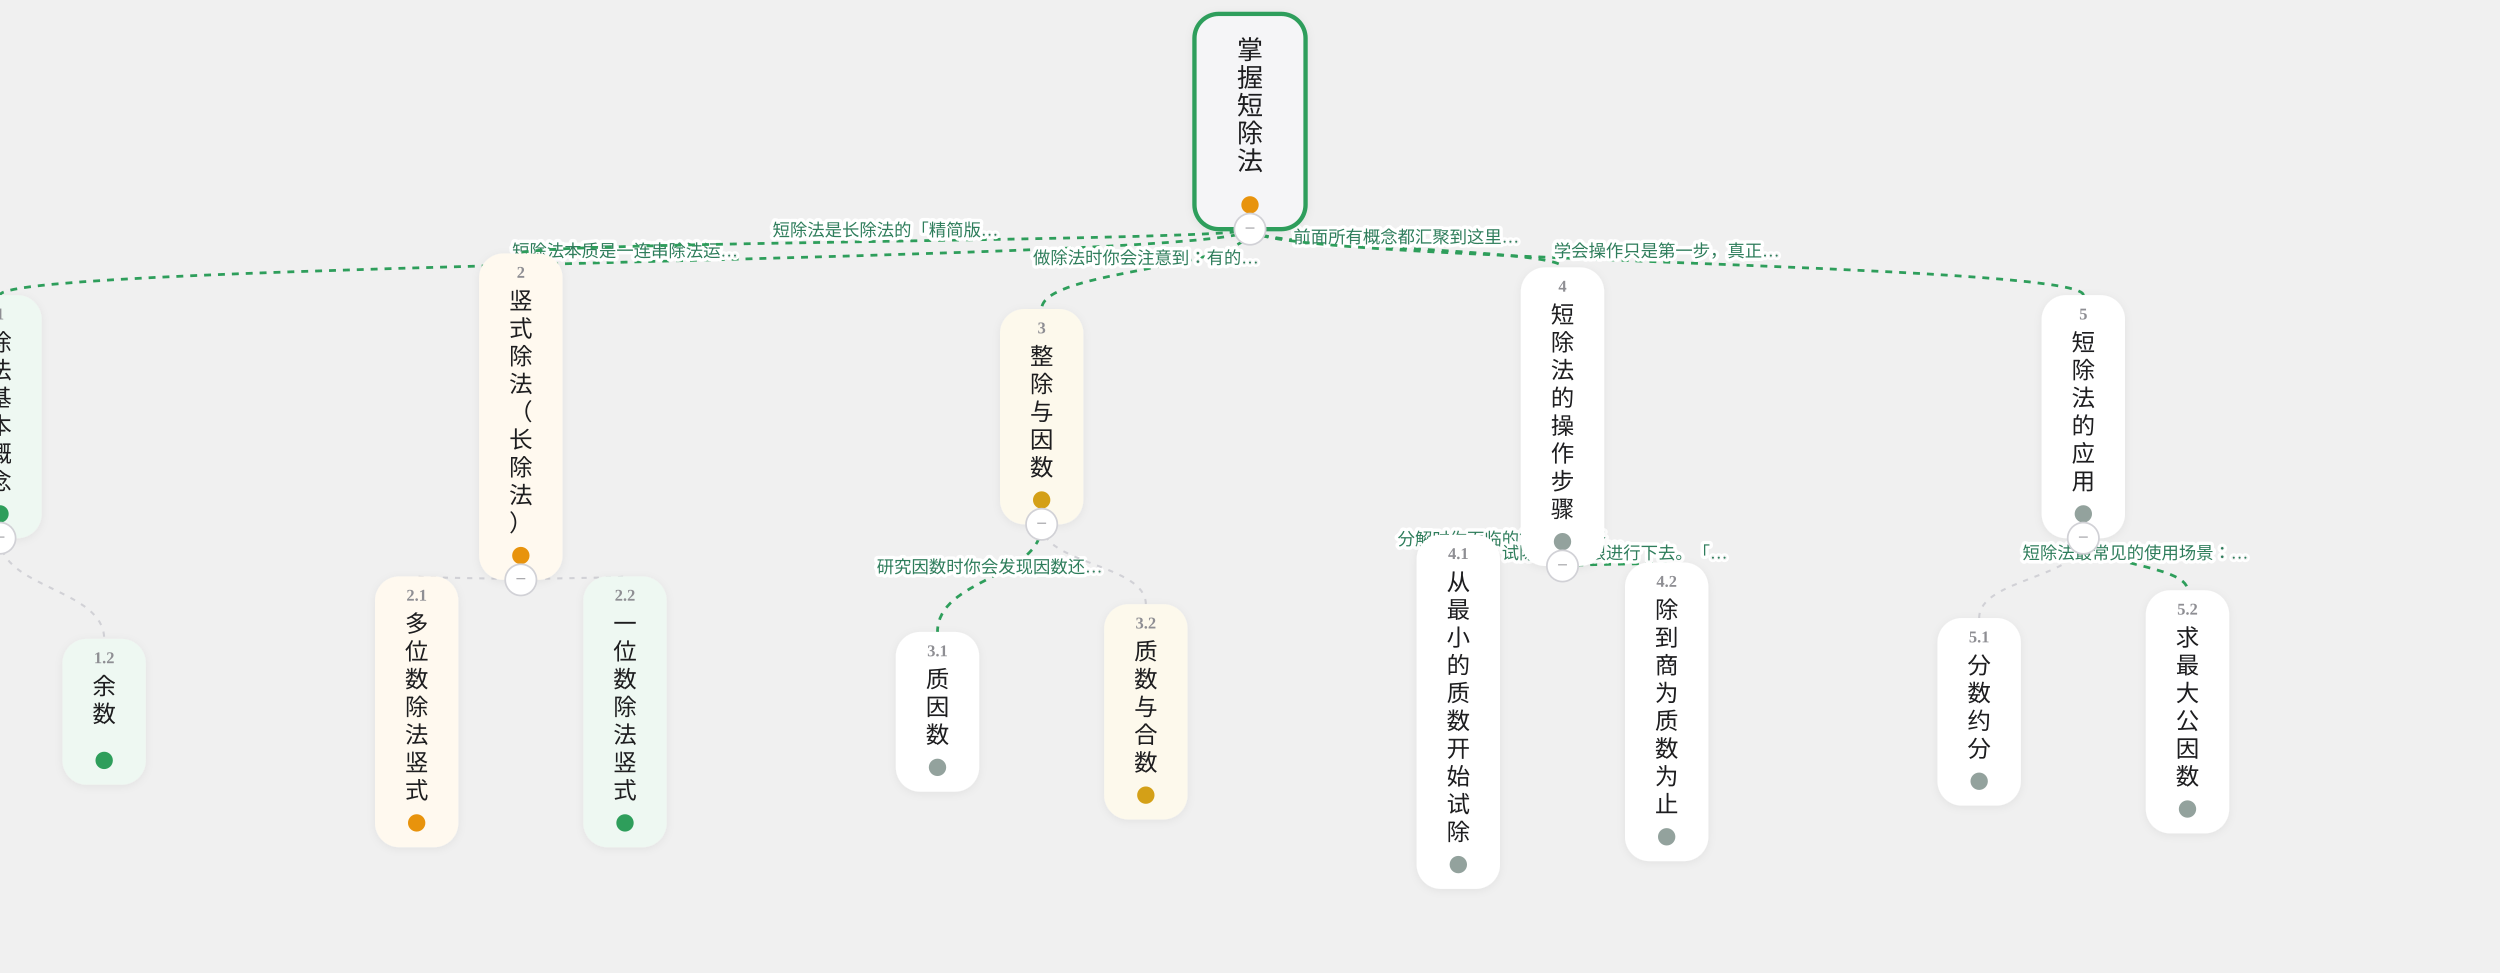
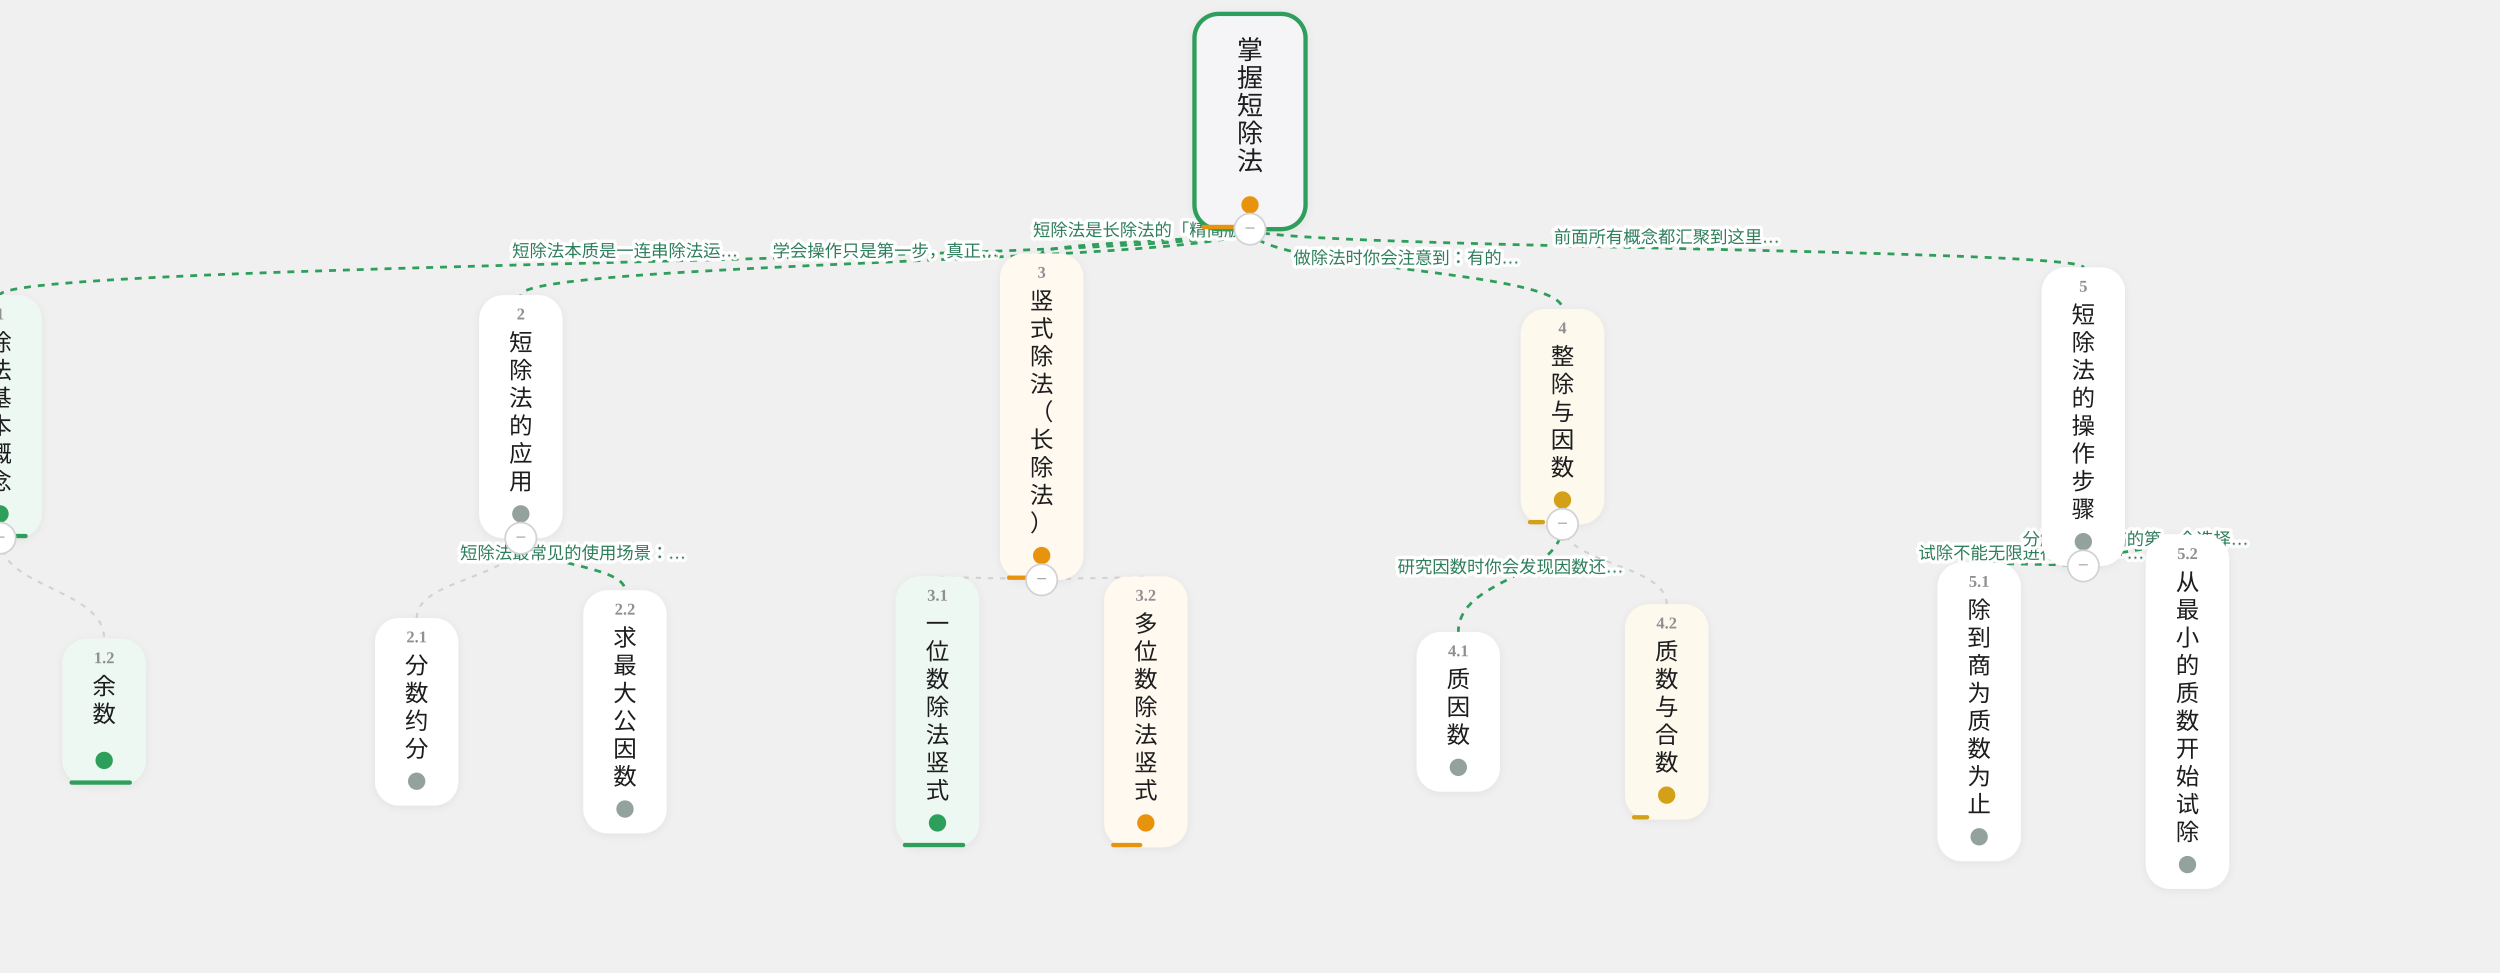
<svg xmlns="http://www.w3.org/2000/svg" id="s" viewBox="0 0 1440 560">
  <defs>
    <filter id="card-shadow" x="-40%" y="-40%" width="180%" height="180%">
      <feDropShadow dx="0" dy="1" stdDeviation="2.5" flood-color="#1e3c2d" flood-opacity="0.06" />
    </filter>
  </defs>
  <g class="zoom-group" transform="translate(840,70) scale(1)">
    <g class="content-group">
      <g class="links">
        <path class="link lit" d="M-120,62C-120,81,-840,81,-840,100" fill="none" stroke="#2e9e5b" stroke-width="1.6" stroke-dasharray="4 4" />
        <text class="edge-label" x="-480" y="78" text-anchor="middle" font-size="10" fill="#2e7d5b" paint-order="stroke" stroke="#ffffff" stroke-width="4" stroke-linejoin="round" style="cursor: pointer;">短除法本质是一连串除法运…</text>
-         <path class="link lit" d="M-120,62C-120,69,-540,69,-540,76" fill="none" stroke="#2e9e5b" stroke-width="1.6" stroke-dasharray="4 4" />
-         <text class="edge-label" x="-330" y="66" text-anchor="middle" font-size="10" fill="#2e7d5b" paint-order="stroke" stroke="#ffffff" stroke-width="4" stroke-linejoin="round" style="cursor: pointer;">短除法是长除法的「精简版…</text>
-         <path class="link lit" d="M-120,62C-120,85,-240,85,-240,108" fill="none" stroke="#2e9e5b" stroke-width="1.6" stroke-dasharray="4 4" />
-         <text class="edge-label" x="-180" y="82" text-anchor="middle" font-size="10" fill="#2e7d5b" paint-order="stroke" stroke="#ffffff" stroke-width="4" stroke-linejoin="round" style="cursor: pointer;">做除法时你会注意到：有的…</text>
-         <path class="link lit" d="M-120,62C-120,73,60,73,60,84" fill="none" stroke="#2e9e5b" stroke-width="1.6" stroke-dasharray="4 4" />
-         <text class="edge-label" x="-30" y="70" text-anchor="middle" font-size="10" fill="#2e7d5b" paint-order="stroke" stroke="#ffffff" stroke-width="4" stroke-linejoin="round" style="cursor: pointer;">前面所有概念都汇聚到这里…</text>
-         <path class="link lit" d="M-120,62C-120,81,360,81,360,100" fill="none" stroke="#2e9e5b" stroke-width="1.6" stroke-dasharray="4 4" />
-         <text class="edge-label" x="120" y="78" text-anchor="middle" font-size="10" fill="#2e7d5b" paint-order="stroke" stroke="#ffffff" stroke-width="4" stroke-linejoin="round" style="cursor: pointer;">学会操作只是第一步，真正…</text>
+         <path class="link lit" d="M-120,62C-120,81,-540,81,-540,100" fill="none" stroke="#2e9e5b" stroke-width="1.6" stroke-dasharray="4 4" />
+         <text class="edge-label" x="-330" y="78" text-anchor="middle" font-size="10" fill="#2e7d5b" paint-order="stroke" stroke="#ffffff" stroke-width="4" stroke-linejoin="round" style="cursor: pointer;">学会操作只是第一步，真正…</text>
+         <path class="link lit" d="M-120,62C-120,69,-240,69,-240,76" fill="none" stroke="#2e9e5b" stroke-width="1.6" stroke-dasharray="4 4" />
+         <text class="edge-label" x="-180" y="66" text-anchor="middle" font-size="10" fill="#2e7d5b" paint-order="stroke" stroke="#ffffff" stroke-width="4" stroke-linejoin="round" style="cursor: pointer;">短除法是长除法的「精简版…</text>
+         <path class="link lit" d="M-120,62C-120,85,60,85,60,108" fill="none" stroke="#2e9e5b" stroke-width="1.6" stroke-dasharray="4 4" />
+         <text class="edge-label" x="-30" y="82" text-anchor="middle" font-size="10" fill="#2e7d5b" paint-order="stroke" stroke="#ffffff" stroke-width="4" stroke-linejoin="round" style="cursor: pointer;">做除法时你会注意到：有的…</text>
+         <path class="link lit" d="M-120,62C-120,73,360,73,360,84" fill="none" stroke="#2e9e5b" stroke-width="1.6" stroke-dasharray="4 4" />
+         <text class="edge-label" x="120" y="70" text-anchor="middle" font-size="10" fill="#2e7d5b" paint-order="stroke" stroke="#ffffff" stroke-width="4" stroke-linejoin="round" style="cursor: pointer;">前面所有概念都汇聚到这里…</text>
        <path class="link" d="M-840,240C-840,247,-900,247,-900,254" fill="none" stroke="#d1d1d6" stroke-width="1.2" stroke-dasharray="3 4" />
        <path class="link" d="M-840,240C-840,269,-780,269,-780,298" fill="none" stroke="#d1d1d6" stroke-width="1.2" stroke-dasharray="3 4" />
-         <path class="link" d="M-540,264C-540,263,-600,263,-600,262" fill="none" stroke="#d1d1d6" stroke-width="1.2" stroke-dasharray="3 4" />
-         <path class="link" d="M-540,264C-540,263,-480,263,-480,262" fill="none" stroke="#d1d1d6" stroke-width="1.2" stroke-dasharray="3 4" />
-         <path class="link lit" d="M-240,232C-240,263,-300,263,-300,294" fill="none" stroke="#2e9e5b" stroke-width="1.6" stroke-dasharray="4 4" />
-         <text class="edge-label" x="-270" y="260" text-anchor="middle" font-size="10" fill="#2e7d5b" paint-order="stroke" stroke="#ffffff" stroke-width="4" stroke-linejoin="round" style="cursor: pointer;">研究因数时你会发现因数还…</text>
-         <path class="link" d="M-240,232C-240,255,-180,255,-180,278" fill="none" stroke="#d1d1d6" stroke-width="1.2" stroke-dasharray="3 4" />
-         <path class="link lit" d="M60,256C60,247,0,247,0,238" fill="none" stroke="#2e9e5b" stroke-width="1.6" stroke-dasharray="4 4" />
-         <text class="edge-label" x="30" y="244" text-anchor="middle" font-size="10" fill="#2e7d5b" paint-order="stroke" stroke="#ffffff" stroke-width="4" stroke-linejoin="round" style="cursor: pointer;">分解时你面临的第一个选择…</text>
-         <path class="link lit" d="M60,256C60,255,120,255,120,254" fill="none" stroke="#2e9e5b" stroke-width="1.6" stroke-dasharray="4 4" />
-         <text class="edge-label" x="90" y="252" text-anchor="middle" font-size="10" fill="#2e7d5b" paint-order="stroke" stroke="#ffffff" stroke-width="4" stroke-linejoin="round" style="cursor: pointer;">试除不能无限进行下去。「…</text>
-         <path class="link" d="M360,240C360,263,300,263,300,286" fill="none" stroke="#d1d1d6" stroke-width="1.2" stroke-dasharray="3 4" />
-         <path class="link lit" d="M360,240C360,255,420,255,420,270" fill="none" stroke="#2e9e5b" stroke-width="1.6" stroke-dasharray="4 4" />
-         <text class="edge-label" x="390" y="252" text-anchor="middle" font-size="10" fill="#2e7d5b" paint-order="stroke" stroke="#ffffff" stroke-width="4" stroke-linejoin="round" style="cursor: pointer;">短除法最常见的使用场景：…</text>
+         <path class="link" d="M-540,240C-540,263,-600,263,-600,286" fill="none" stroke="#d1d1d6" stroke-width="1.2" stroke-dasharray="3 4" />
+         <path class="link lit" d="M-540,240C-540,255,-480,255,-480,270" fill="none" stroke="#2e9e5b" stroke-width="1.6" stroke-dasharray="4 4" />
+         <text class="edge-label" x="-510" y="252" text-anchor="middle" font-size="10" fill="#2e7d5b" paint-order="stroke" stroke="#ffffff" stroke-width="4" stroke-linejoin="round" style="cursor: pointer;">短除法最常见的使用场景：…</text>
+         <path class="link" d="M-240,264C-240,263,-300,263,-300,262" fill="none" stroke="#d1d1d6" stroke-width="1.2" stroke-dasharray="3 4" />
+         <path class="link" d="M-240,264C-240,263,-180,263,-180,262" fill="none" stroke="#d1d1d6" stroke-width="1.2" stroke-dasharray="3 4" />
+         <path class="link lit" d="M60,232C60,263,0,263,0,294" fill="none" stroke="#2e9e5b" stroke-width="1.6" stroke-dasharray="4 4" />
+         <text class="edge-label" x="30" y="260" text-anchor="middle" font-size="10" fill="#2e7d5b" paint-order="stroke" stroke="#ffffff" stroke-width="4" stroke-linejoin="round" style="cursor: pointer;">研究因数时你会发现因数还…</text>
+         <path class="link" d="M60,232C60,255,120,255,120,278" fill="none" stroke="#d1d1d6" stroke-width="1.2" stroke-dasharray="3 4" />
+         <path class="link lit" d="M360,256C360,255,300,255,300,254" fill="none" stroke="#2e9e5b" stroke-width="1.6" stroke-dasharray="4 4" />
+         <text class="edge-label" x="330" y="252" text-anchor="middle" font-size="10" fill="#2e7d5b" paint-order="stroke" stroke="#ffffff" stroke-width="4" stroke-linejoin="round" style="cursor: pointer;">试除不能无限进行下去。「…</text>
+         <path class="link lit" d="M360,256C360,247,420,247,420,238" fill="none" stroke="#2e9e5b" stroke-width="1.6" stroke-dasharray="4 4" />
+         <text class="edge-label" x="390" y="244" text-anchor="middle" font-size="10" fill="#2e7d5b" paint-order="stroke" stroke="#ffffff" stroke-width="4" stroke-linejoin="round" style="cursor: pointer;">分解时你面临的第一个选择…</text>
      </g>
      <g class="nodes">
        <g class="node" data-depth="0" transform="translate(-120,0)">
          <rect x="-32" y="-62" width="64" height="124" rx="14" fill="#f5f5f7" stroke="#2e9e5b" stroke-width="2.5" filter="url(#card-shadow)" style="cursor: pointer;" />
          <text x="0" y="-36" text-anchor="middle" font-size="15" font-weight="500" fill="#1d1d1f">掌</text>
          <text x="0" y="-20" text-anchor="middle" font-size="15" font-weight="500" fill="#1d1d1f">握</text>
          <text x="0" y="-4" text-anchor="middle" font-size="15" font-weight="500" fill="#1d1d1f">短</text>
          <text x="0" y="12" text-anchor="middle" font-size="15" font-weight="500" fill="#1d1d1f">除</text>
          <text x="0" y="28" text-anchor="middle" font-size="15" font-weight="500" fill="#1d1d1f">法</text>
          <circle class="state-dot" cx="0" cy="48" r="5" fill="#e8930c" />
+           <rect class="mastery-bar" x="-28" y="59.5" width="25.2" height="2.5" rx="1.25" fill="#e8930c" />
          <circle class="collapse-toggle" cx="0" cy="62" r="9" fill="#ffffff" stroke="#d1d1d6" style="cursor: pointer;" />
          <text x="0" y="65" text-anchor="middle" font-size="11" fill="#8e8e93" style="cursor: pointer;">−</text>
        </g>
        <g class="node" data-depth="1" transform="translate(-840,170)">
          <rect x="-24" y="-70" width="48" height="140" rx="14" fill="#eef8f2" stroke="none" stroke-width="0" filter="url(#card-shadow)" style="cursor: pointer;" />
          <text x="0" y="-56" text-anchor="middle" font-size="9.5" font-weight="600" fill="#8e8e93">1</text>
          <text x="0" y="-38" text-anchor="middle" font-size="13.5" font-weight="500" fill="#1d1d1f">除</text>
          <text x="0" y="-22" text-anchor="middle" font-size="13.5" font-weight="500" fill="#1d1d1f">法</text>
          <text x="0" y="-6" text-anchor="middle" font-size="13.5" font-weight="500" fill="#1d1d1f">基</text>
          <text x="0" y="10" text-anchor="middle" font-size="13.5" font-weight="500" fill="#1d1d1f">本</text>
          <text x="0" y="26" text-anchor="middle" font-size="13.5" font-weight="500" fill="#1d1d1f">概</text>
          <text x="0" y="42" text-anchor="middle" font-size="13.5" font-weight="500" fill="#1d1d1f">念</text>
          <circle class="state-dot" cx="0" cy="56" r="5" fill="#2e9e5b" />
+           <rect class="mastery-bar" x="-20" y="67.5" width="36" height="2.5" rx="1.25" fill="#2e9e5b" />
          <circle class="collapse-toggle" cx="0" cy="70" r="9" fill="#ffffff" stroke="#d1d1d6" style="cursor: pointer;" />
          <text x="0" y="73" text-anchor="middle" font-size="11" fill="#8e8e93" style="cursor: pointer;">−</text>
        </g>
        <g class="node" data-depth="1" transform="translate(-540,170)">
+           <rect x="-24" y="-70" width="48" height="140" rx="14" fill="#ffffff" stroke="none" stroke-width="0" filter="url(#card-shadow)" style="cursor: pointer;" />
+           <text x="0" y="-56" text-anchor="middle" font-size="9.5" font-weight="600" fill="#8e8e93">2</text>
+           <text x="0" y="-38" text-anchor="middle" font-size="13.5" font-weight="500" fill="#1d1d1f">短</text>
+           <text x="0" y="-22" text-anchor="middle" font-size="13.5" font-weight="500" fill="#1d1d1f">除</text>
+           <text x="0" y="-6" text-anchor="middle" font-size="13.5" font-weight="500" fill="#1d1d1f">法</text>
+           <text x="0" y="10" text-anchor="middle" font-size="13.5" font-weight="500" fill="#1d1d1f">的</text>
+           <text x="0" y="26" text-anchor="middle" font-size="13.5" font-weight="500" fill="#1d1d1f">应</text>
+           <text x="0" y="42" text-anchor="middle" font-size="13.5" font-weight="500" fill="#1d1d1f">用</text>
+           <circle class="state-dot" cx="0" cy="56" r="5" fill="#93a29d" />
+           <rect class="mastery-bar" x="-20" y="67.5" width="0" height="2.5" rx="1.25" fill="#93a29d" />
+           <circle class="collapse-toggle" cx="0" cy="70" r="9" fill="#ffffff" stroke="#d1d1d6" style="cursor: pointer;" />
+           <text x="0" y="73" text-anchor="middle" font-size="11" fill="#8e8e93" style="cursor: pointer;">−</text>
+         </g>
+         <g class="node" data-depth="1" transform="translate(-240,170)">
          <rect x="-24" y="-94" width="48" height="188" rx="14" fill="#fff9ef" stroke="none" stroke-width="0" filter="url(#card-shadow)" style="cursor: pointer;" />
-           <text x="0" y="-80" text-anchor="middle" font-size="9.5" font-weight="600" fill="#8e8e93">2</text>
+           <text x="0" y="-80" text-anchor="middle" font-size="9.5" font-weight="600" fill="#8e8e93">3</text>
          <text x="0" y="-62" text-anchor="middle" font-size="13.5" font-weight="500" fill="#1d1d1f">竖</text>
          <text x="0" y="-46" text-anchor="middle" font-size="13.5" font-weight="500" fill="#1d1d1f">式</text>
          <text x="0" y="-30" text-anchor="middle" font-size="13.5" font-weight="500" fill="#1d1d1f">除</text>
          <text x="0" y="-14" text-anchor="middle" font-size="13.5" font-weight="500" fill="#1d1d1f">法</text>
          <text x="0" y="2" text-anchor="middle" font-size="13.5" font-weight="500" fill="#1d1d1f">（</text>
          <text x="0" y="18" text-anchor="middle" font-size="13.5" font-weight="500" fill="#1d1d1f">长</text>
          <text x="0" y="34" text-anchor="middle" font-size="13.5" font-weight="500" fill="#1d1d1f">除</text>
          <text x="0" y="50" text-anchor="middle" font-size="13.5" font-weight="500" fill="#1d1d1f">法</text>
          <text x="0" y="66" text-anchor="middle" font-size="13.5" font-weight="500" fill="#1d1d1f">）</text>
          <circle class="state-dot" cx="0" cy="80" r="5" fill="#e8930c" />
+           <rect class="mastery-bar" x="-20" y="91.5" width="18" height="2.5" rx="1.25" fill="#e8930c" />
          <circle class="collapse-toggle" cx="0" cy="94" r="9" fill="#ffffff" stroke="#d1d1d6" style="cursor: pointer;" />
          <text x="0" y="97" text-anchor="middle" font-size="11" fill="#8e8e93" style="cursor: pointer;">−</text>
        </g>
-         <g class="node" data-depth="1" transform="translate(-240,170)">
+         <g class="node" data-depth="1" transform="translate(60,170)">
          <rect x="-24" y="-62" width="48" height="124" rx="14" fill="#fdf9ec" stroke="none" stroke-width="0" filter="url(#card-shadow)" style="cursor: pointer;" />
-           <text x="0" y="-48" text-anchor="middle" font-size="9.5" font-weight="600" fill="#8e8e93">3</text>
+           <text x="0" y="-48" text-anchor="middle" font-size="9.5" font-weight="600" fill="#8e8e93">4</text>
          <text x="0" y="-30" text-anchor="middle" font-size="13.5" font-weight="500" fill="#1d1d1f">整</text>
          <text x="0" y="-14" text-anchor="middle" font-size="13.5" font-weight="500" fill="#1d1d1f">除</text>
          <text x="0" y="2" text-anchor="middle" font-size="13.5" font-weight="500" fill="#1d1d1f">与</text>
          <text x="0" y="18" text-anchor="middle" font-size="13.5" font-weight="500" fill="#1d1d1f">因</text>
          <text x="0" y="34" text-anchor="middle" font-size="13.5" font-weight="500" fill="#1d1d1f">数</text>
          <circle class="state-dot" cx="0" cy="48" r="5" fill="#d4a017" />
+           <rect class="mastery-bar" x="-20" y="59.5" width="10" height="2.5" rx="1.25" fill="#d4a017" />
          <circle class="collapse-toggle" cx="0" cy="62" r="9" fill="#ffffff" stroke="#d1d1d6" style="cursor: pointer;" />
          <text x="0" y="65" text-anchor="middle" font-size="11" fill="#8e8e93" style="cursor: pointer;">−</text>
        </g>
-         <g class="node" data-depth="1" transform="translate(60,170)">
+         <g class="node" data-depth="1" transform="translate(360,170)">
          <rect x="-24" y="-86" width="48" height="172" rx="14" fill="#ffffff" stroke="none" stroke-width="0" filter="url(#card-shadow)" style="cursor: pointer;" />
-           <text x="0" y="-72" text-anchor="middle" font-size="9.5" font-weight="600" fill="#8e8e93">4</text>
+           <text x="0" y="-72" text-anchor="middle" font-size="9.5" font-weight="600" fill="#8e8e93">5</text>
          <text x="0" y="-54" text-anchor="middle" font-size="13.5" font-weight="500" fill="#1d1d1f">短</text>
          <text x="0" y="-38" text-anchor="middle" font-size="13.5" font-weight="500" fill="#1d1d1f">除</text>
          <text x="0" y="-22" text-anchor="middle" font-size="13.5" font-weight="500" fill="#1d1d1f">法</text>
          <text x="0" y="-6" text-anchor="middle" font-size="13.5" font-weight="500" fill="#1d1d1f">的</text>
          <text x="0" y="10" text-anchor="middle" font-size="13.5" font-weight="500" fill="#1d1d1f">操</text>
          <text x="0" y="26" text-anchor="middle" font-size="13.5" font-weight="500" fill="#1d1d1f">作</text>
          <text x="0" y="42" text-anchor="middle" font-size="13.5" font-weight="500" fill="#1d1d1f">步</text>
          <text x="0" y="58" text-anchor="middle" font-size="13.5" font-weight="500" fill="#1d1d1f">骤</text>
          <circle class="state-dot" cx="0" cy="72" r="5" fill="#93a29d" />
+           <rect class="mastery-bar" x="-20" y="83.5" width="0" height="2.5" rx="1.25" fill="#93a29d" />
          <circle class="collapse-toggle" cx="0" cy="86" r="9" fill="#ffffff" stroke="#d1d1d6" style="cursor: pointer;" />
          <text x="0" y="89" text-anchor="middle" font-size="11" fill="#8e8e93" style="cursor: pointer;">−</text>
-         </g>
-         <g class="node" data-depth="1" transform="translate(360,170)">
-           <rect x="-24" y="-70" width="48" height="140" rx="14" fill="#ffffff" stroke="none" stroke-width="0" filter="url(#card-shadow)" style="cursor: pointer;" />
-           <text x="0" y="-56" text-anchor="middle" font-size="9.5" font-weight="600" fill="#8e8e93">5</text>
-           <text x="0" y="-38" text-anchor="middle" font-size="13.5" font-weight="500" fill="#1d1d1f">短</text>
-           <text x="0" y="-22" text-anchor="middle" font-size="13.5" font-weight="500" fill="#1d1d1f">除</text>
-           <text x="0" y="-6" text-anchor="middle" font-size="13.5" font-weight="500" fill="#1d1d1f">法</text>
-           <text x="0" y="10" text-anchor="middle" font-size="13.5" font-weight="500" fill="#1d1d1f">的</text>
-           <text x="0" y="26" text-anchor="middle" font-size="13.5" font-weight="500" fill="#1d1d1f">应</text>
-           <text x="0" y="42" text-anchor="middle" font-size="13.5" font-weight="500" fill="#1d1d1f">用</text>
-           <circle class="state-dot" cx="0" cy="56" r="5" fill="#93a29d" />
-           <circle class="collapse-toggle" cx="0" cy="70" r="9" fill="#ffffff" stroke="#d1d1d6" style="cursor: pointer;" />
-           <text x="0" y="73" text-anchor="middle" font-size="11" fill="#8e8e93" style="cursor: pointer;">−</text>
        </g>
        <g class="node" data-depth="2" transform="translate(-900,340)">
          <rect x="-24" y="-86" width="48" height="172" rx="14" fill="#eef8f2" stroke="none" stroke-width="0" filter="url(#card-shadow)" style="cursor: pointer;" />
          <text x="0" y="-72" text-anchor="middle" font-size="9.5" font-weight="600" fill="#8e8e93">1.1</text>
          <text x="0" y="-54" text-anchor="middle" font-size="13.5" font-weight="500" fill="#1d1d1f">被</text>
          <text x="0" y="-38" text-anchor="middle" font-size="13.5" font-weight="500" fill="#1d1d1f">除</text>
          <text x="0" y="-22" text-anchor="middle" font-size="13.5" font-weight="500" fill="#1d1d1f">数</text>
          <text x="0" y="-6" text-anchor="middle" font-size="13.5" font-weight="500" fill="#1d1d1f">、</text>
          <text x="0" y="10" text-anchor="middle" font-size="13.5" font-weight="500" fill="#1d1d1f">除</text>
          <text x="0" y="26" text-anchor="middle" font-size="13.5" font-weight="500" fill="#1d1d1f">数</text>
          <text x="0" y="42" text-anchor="middle" font-size="13.5" font-weight="500" fill="#1d1d1f">、</text>
          <text x="0" y="58" text-anchor="middle" font-size="13.5" font-weight="500" fill="#1d1d1f">商</text>
          <circle class="state-dot" cx="0" cy="72" r="5" fill="#2e9e5b" />
+           <rect class="mastery-bar" x="-20" y="83.5" width="36" height="2.5" rx="1.25" fill="#2e9e5b" />
        </g>
        <g class="node" data-depth="2" transform="translate(-780,340)">
          <rect x="-24" y="-42" width="48" height="84" rx="14" fill="#eef8f2" stroke="none" stroke-width="0" filter="url(#card-shadow)" style="cursor: pointer;" />
          <text x="0" y="-28" text-anchor="middle" font-size="9.5" font-weight="600" fill="#8e8e93">1.2</text>
          <text x="0" y="-10" text-anchor="middle" font-size="13.5" font-weight="500" fill="#1d1d1f">余</text>
          <text x="0" y="6" text-anchor="middle" font-size="13.5" font-weight="500" fill="#1d1d1f">数</text>
          <circle class="state-dot" cx="0" cy="28" r="5" fill="#2e9e5b" />
+           <rect class="mastery-bar" x="-20" y="39.5" width="36" height="2.5" rx="1.25" fill="#2e9e5b" />
        </g>
        <g class="node" data-depth="2" transform="translate(-600,340)">
+           <rect x="-24" y="-54" width="48" height="108" rx="14" fill="#ffffff" stroke="none" stroke-width="0" filter="url(#card-shadow)" style="cursor: pointer;" />
+           <text x="0" y="-40" text-anchor="middle" font-size="9.5" font-weight="600" fill="#8e8e93">2.1</text>
+           <text x="0" y="-22" text-anchor="middle" font-size="13.5" font-weight="500" fill="#1d1d1f">分</text>
+           <text x="0" y="-6" text-anchor="middle" font-size="13.5" font-weight="500" fill="#1d1d1f">数</text>
+           <text x="0" y="10" text-anchor="middle" font-size="13.5" font-weight="500" fill="#1d1d1f">约</text>
+           <text x="0" y="26" text-anchor="middle" font-size="13.5" font-weight="500" fill="#1d1d1f">分</text>
+           <circle class="state-dot" cx="0" cy="40" r="5" fill="#93a29d" />
+           <rect class="mastery-bar" x="-20" y="51.5" width="0" height="2.5" rx="1.25" fill="#93a29d" />
+         </g>
+         <g class="node" data-depth="2" transform="translate(-480,340)">
+           <rect x="-24" y="-70" width="48" height="140" rx="14" fill="#ffffff" stroke="none" stroke-width="0" filter="url(#card-shadow)" style="cursor: pointer;" />
+           <text x="0" y="-56" text-anchor="middle" font-size="9.5" font-weight="600" fill="#8e8e93">2.2</text>
+           <text x="0" y="-38" text-anchor="middle" font-size="13.5" font-weight="500" fill="#1d1d1f">求</text>
+           <text x="0" y="-22" text-anchor="middle" font-size="13.5" font-weight="500" fill="#1d1d1f">最</text>
+           <text x="0" y="-6" text-anchor="middle" font-size="13.5" font-weight="500" fill="#1d1d1f">大</text>
+           <text x="0" y="10" text-anchor="middle" font-size="13.5" font-weight="500" fill="#1d1d1f">公</text>
+           <text x="0" y="26" text-anchor="middle" font-size="13.5" font-weight="500" fill="#1d1d1f">因</text>
+           <text x="0" y="42" text-anchor="middle" font-size="13.5" font-weight="500" fill="#1d1d1f">数</text>
+           <circle class="state-dot" cx="0" cy="56" r="5" fill="#93a29d" />
+           <rect class="mastery-bar" x="-20" y="67.5" width="0" height="2.5" rx="1.25" fill="#93a29d" />
+         </g>
+         <g class="node" data-depth="2" transform="translate(-300,340)">
+           <rect x="-24" y="-78" width="48" height="156" rx="14" fill="#eef8f2" stroke="none" stroke-width="0" filter="url(#card-shadow)" style="cursor: pointer;" />
+           <text x="0" y="-64" text-anchor="middle" font-size="9.5" font-weight="600" fill="#8e8e93">3.1</text>
+           <text x="0" y="-46" text-anchor="middle" font-size="13.5" font-weight="500" fill="#1d1d1f">一</text>
+           <text x="0" y="-30" text-anchor="middle" font-size="13.5" font-weight="500" fill="#1d1d1f">位</text>
+           <text x="0" y="-14" text-anchor="middle" font-size="13.5" font-weight="500" fill="#1d1d1f">数</text>
+           <text x="0" y="2" text-anchor="middle" font-size="13.5" font-weight="500" fill="#1d1d1f">除</text>
+           <text x="0" y="18" text-anchor="middle" font-size="13.5" font-weight="500" fill="#1d1d1f">法</text>
+           <text x="0" y="34" text-anchor="middle" font-size="13.5" font-weight="500" fill="#1d1d1f">竖</text>
+           <text x="0" y="50" text-anchor="middle" font-size="13.5" font-weight="500" fill="#1d1d1f">式</text>
+           <circle class="state-dot" cx="0" cy="64" r="5" fill="#2e9e5b" />
+           <rect class="mastery-bar" x="-20" y="75.5" width="36" height="2.5" rx="1.25" fill="#2e9e5b" />
+         </g>
+         <g class="node" data-depth="2" transform="translate(-180,340)">
          <rect x="-24" y="-78" width="48" height="156" rx="14" fill="#fff9ef" stroke="none" stroke-width="0" filter="url(#card-shadow)" style="cursor: pointer;" />
-           <text x="0" y="-64" text-anchor="middle" font-size="9.5" font-weight="600" fill="#8e8e93">2.1</text>
+           <text x="0" y="-64" text-anchor="middle" font-size="9.5" font-weight="600" fill="#8e8e93">3.2</text>
          <text x="0" y="-46" text-anchor="middle" font-size="13.5" font-weight="500" fill="#1d1d1f">多</text>
          <text x="0" y="-30" text-anchor="middle" font-size="13.5" font-weight="500" fill="#1d1d1f">位</text>
          <text x="0" y="-14" text-anchor="middle" font-size="13.5" font-weight="500" fill="#1d1d1f">数</text>
          <text x="0" y="2" text-anchor="middle" font-size="13.5" font-weight="500" fill="#1d1d1f">除</text>
          <text x="0" y="18" text-anchor="middle" font-size="13.5" font-weight="500" fill="#1d1d1f">法</text>
          <text x="0" y="34" text-anchor="middle" font-size="13.5" font-weight="500" fill="#1d1d1f">竖</text>
          <text x="0" y="50" text-anchor="middle" font-size="13.5" font-weight="500" fill="#1d1d1f">式</text>
          <circle class="state-dot" cx="0" cy="64" r="5" fill="#e8930c" />
-         </g>
-         <g class="node" data-depth="2" transform="translate(-480,340)">
-           <rect x="-24" y="-78" width="48" height="156" rx="14" fill="#eef8f2" stroke="none" stroke-width="0" filter="url(#card-shadow)" style="cursor: pointer;" />
-           <text x="0" y="-64" text-anchor="middle" font-size="9.5" font-weight="600" fill="#8e8e93">2.2</text>
-           <text x="0" y="-46" text-anchor="middle" font-size="13.5" font-weight="500" fill="#1d1d1f">一</text>
-           <text x="0" y="-30" text-anchor="middle" font-size="13.5" font-weight="500" fill="#1d1d1f">位</text>
-           <text x="0" y="-14" text-anchor="middle" font-size="13.5" font-weight="500" fill="#1d1d1f">数</text>
-           <text x="0" y="2" text-anchor="middle" font-size="13.5" font-weight="500" fill="#1d1d1f">除</text>
-           <text x="0" y="18" text-anchor="middle" font-size="13.5" font-weight="500" fill="#1d1d1f">法</text>
-           <text x="0" y="34" text-anchor="middle" font-size="13.5" font-weight="500" fill="#1d1d1f">竖</text>
-           <text x="0" y="50" text-anchor="middle" font-size="13.5" font-weight="500" fill="#1d1d1f">式</text>
-           <circle class="state-dot" cx="0" cy="64" r="5" fill="#2e9e5b" />
-         </g>
-         <g class="node" data-depth="2" transform="translate(-300,340)">
+           <rect class="mastery-bar" x="-20" y="75.5" width="18" height="2.5" rx="1.25" fill="#e8930c" />
+         </g>
+         <g class="node" data-depth="2" transform="translate(0,340)">
          <rect x="-24" y="-46" width="48" height="92" rx="14" fill="#ffffff" stroke="none" stroke-width="0" filter="url(#card-shadow)" style="cursor: pointer;" />
-           <text x="0" y="-32" text-anchor="middle" font-size="9.5" font-weight="600" fill="#8e8e93">3.1</text>
+           <text x="0" y="-32" text-anchor="middle" font-size="9.5" font-weight="600" fill="#8e8e93">4.1</text>
          <text x="0" y="-14" text-anchor="middle" font-size="13.5" font-weight="500" fill="#1d1d1f">质</text>
          <text x="0" y="2" text-anchor="middle" font-size="13.5" font-weight="500" fill="#1d1d1f">因</text>
          <text x="0" y="18" text-anchor="middle" font-size="13.5" font-weight="500" fill="#1d1d1f">数</text>
          <circle class="state-dot" cx="0" cy="32" r="5" fill="#93a29d" />
-         </g>
-         <g class="node" data-depth="2" transform="translate(-180,340)">
+           <rect class="mastery-bar" x="-20" y="43.5" width="0" height="2.5" rx="1.25" fill="#93a29d" />
+         </g>
+         <g class="node" data-depth="2" transform="translate(120,340)">
          <rect x="-24" y="-62" width="48" height="124" rx="14" fill="#fdf9ec" stroke="none" stroke-width="0" filter="url(#card-shadow)" style="cursor: pointer;" />
-           <text x="0" y="-48" text-anchor="middle" font-size="9.5" font-weight="600" fill="#8e8e93">3.2</text>
+           <text x="0" y="-48" text-anchor="middle" font-size="9.5" font-weight="600" fill="#8e8e93">4.2</text>
          <text x="0" y="-30" text-anchor="middle" font-size="13.5" font-weight="500" fill="#1d1d1f">质</text>
          <text x="0" y="-14" text-anchor="middle" font-size="13.5" font-weight="500" fill="#1d1d1f">数</text>
          <text x="0" y="2" text-anchor="middle" font-size="13.5" font-weight="500" fill="#1d1d1f">与</text>
          <text x="0" y="18" text-anchor="middle" font-size="13.5" font-weight="500" fill="#1d1d1f">合</text>
          <text x="0" y="34" text-anchor="middle" font-size="13.5" font-weight="500" fill="#1d1d1f">数</text>
          <circle class="state-dot" cx="0" cy="48" r="5" fill="#d4a017" />
-         </g>
-         <g class="node" data-depth="2" transform="translate(0,340)">
+           <rect class="mastery-bar" x="-20" y="59.5" width="10" height="2.5" rx="1.25" fill="#d4a017" />
+         </g>
+         <g class="node" data-depth="2" transform="translate(300,340)">
+           <rect x="-24" y="-86" width="48" height="172" rx="14" fill="#ffffff" stroke="none" stroke-width="0" filter="url(#card-shadow)" style="cursor: pointer;" />
+           <text x="0" y="-72" text-anchor="middle" font-size="9.5" font-weight="600" fill="#8e8e93">5.1</text>
+           <text x="0" y="-54" text-anchor="middle" font-size="13.5" font-weight="500" fill="#1d1d1f">除</text>
+           <text x="0" y="-38" text-anchor="middle" font-size="13.5" font-weight="500" fill="#1d1d1f">到</text>
+           <text x="0" y="-22" text-anchor="middle" font-size="13.5" font-weight="500" fill="#1d1d1f">商</text>
+           <text x="0" y="-6" text-anchor="middle" font-size="13.5" font-weight="500" fill="#1d1d1f">为</text>
+           <text x="0" y="10" text-anchor="middle" font-size="13.5" font-weight="500" fill="#1d1d1f">质</text>
+           <text x="0" y="26" text-anchor="middle" font-size="13.5" font-weight="500" fill="#1d1d1f">数</text>
+           <text x="0" y="42" text-anchor="middle" font-size="13.5" font-weight="500" fill="#1d1d1f">为</text>
+           <text x="0" y="58" text-anchor="middle" font-size="13.5" font-weight="500" fill="#1d1d1f">止</text>
+           <circle class="state-dot" cx="0" cy="72" r="5" fill="#93a29d" />
+           <rect class="mastery-bar" x="-20" y="83.5" width="0" height="2.5" rx="1.25" fill="#93a29d" />
+         </g>
+         <g class="node" data-depth="2" transform="translate(420,340)">
          <rect x="-24" y="-102" width="48" height="204" rx="14" fill="#ffffff" stroke="none" stroke-width="0" filter="url(#card-shadow)" style="cursor: pointer;" />
-           <text x="0" y="-88" text-anchor="middle" font-size="9.5" font-weight="600" fill="#8e8e93">4.1</text>
+           <text x="0" y="-88" text-anchor="middle" font-size="9.5" font-weight="600" fill="#8e8e93">5.2</text>
          <text x="0" y="-70" text-anchor="middle" font-size="13.5" font-weight="500" fill="#1d1d1f">从</text>
          <text x="0" y="-54" text-anchor="middle" font-size="13.5" font-weight="500" fill="#1d1d1f">最</text>
          <text x="0" y="-38" text-anchor="middle" font-size="13.5" font-weight="500" fill="#1d1d1f">小</text>
          <text x="0" y="-22" text-anchor="middle" font-size="13.5" font-weight="500" fill="#1d1d1f">的</text>
          <text x="0" y="-6" text-anchor="middle" font-size="13.5" font-weight="500" fill="#1d1d1f">质</text>
          <text x="0" y="10" text-anchor="middle" font-size="13.5" font-weight="500" fill="#1d1d1f">数</text>
          <text x="0" y="26" text-anchor="middle" font-size="13.5" font-weight="500" fill="#1d1d1f">开</text>
          <text x="0" y="42" text-anchor="middle" font-size="13.5" font-weight="500" fill="#1d1d1f">始</text>
          <text x="0" y="58" text-anchor="middle" font-size="13.5" font-weight="500" fill="#1d1d1f">试</text>
          <text x="0" y="74" text-anchor="middle" font-size="13.5" font-weight="500" fill="#1d1d1f">除</text>
          <circle class="state-dot" cx="0" cy="88" r="5" fill="#93a29d" />
-         </g>
-         <g class="node" data-depth="2" transform="translate(120,340)">
-           <rect x="-24" y="-86" width="48" height="172" rx="14" fill="#ffffff" stroke="none" stroke-width="0" filter="url(#card-shadow)" style="cursor: pointer;" />
-           <text x="0" y="-72" text-anchor="middle" font-size="9.5" font-weight="600" fill="#8e8e93">4.2</text>
-           <text x="0" y="-54" text-anchor="middle" font-size="13.5" font-weight="500" fill="#1d1d1f">除</text>
-           <text x="0" y="-38" text-anchor="middle" font-size="13.5" font-weight="500" fill="#1d1d1f">到</text>
-           <text x="0" y="-22" text-anchor="middle" font-size="13.5" font-weight="500" fill="#1d1d1f">商</text>
-           <text x="0" y="-6" text-anchor="middle" font-size="13.5" font-weight="500" fill="#1d1d1f">为</text>
-           <text x="0" y="10" text-anchor="middle" font-size="13.5" font-weight="500" fill="#1d1d1f">质</text>
-           <text x="0" y="26" text-anchor="middle" font-size="13.5" font-weight="500" fill="#1d1d1f">数</text>
-           <text x="0" y="42" text-anchor="middle" font-size="13.5" font-weight="500" fill="#1d1d1f">为</text>
-           <text x="0" y="58" text-anchor="middle" font-size="13.5" font-weight="500" fill="#1d1d1f">止</text>
-           <circle class="state-dot" cx="0" cy="72" r="5" fill="#93a29d" />
-         </g>
-         <g class="node" data-depth="2" transform="translate(300,340)">
-           <rect x="-24" y="-54" width="48" height="108" rx="14" fill="#ffffff" stroke="none" stroke-width="0" filter="url(#card-shadow)" style="cursor: pointer;" />
-           <text x="0" y="-40" text-anchor="middle" font-size="9.5" font-weight="600" fill="#8e8e93">5.1</text>
-           <text x="0" y="-22" text-anchor="middle" font-size="13.5" font-weight="500" fill="#1d1d1f">分</text>
-           <text x="0" y="-6" text-anchor="middle" font-size="13.5" font-weight="500" fill="#1d1d1f">数</text>
-           <text x="0" y="10" text-anchor="middle" font-size="13.5" font-weight="500" fill="#1d1d1f">约</text>
-           <text x="0" y="26" text-anchor="middle" font-size="13.5" font-weight="500" fill="#1d1d1f">分</text>
-           <circle class="state-dot" cx="0" cy="40" r="5" fill="#93a29d" />
-         </g>
-         <g class="node" data-depth="2" transform="translate(420,340)">
-           <rect x="-24" y="-70" width="48" height="140" rx="14" fill="#ffffff" stroke="none" stroke-width="0" filter="url(#card-shadow)" style="cursor: pointer;" />
-           <text x="0" y="-56" text-anchor="middle" font-size="9.5" font-weight="600" fill="#8e8e93">5.2</text>
-           <text x="0" y="-38" text-anchor="middle" font-size="13.5" font-weight="500" fill="#1d1d1f">求</text>
-           <text x="0" y="-22" text-anchor="middle" font-size="13.5" font-weight="500" fill="#1d1d1f">最</text>
-           <text x="0" y="-6" text-anchor="middle" font-size="13.5" font-weight="500" fill="#1d1d1f">大</text>
-           <text x="0" y="10" text-anchor="middle" font-size="13.5" font-weight="500" fill="#1d1d1f">公</text>
-           <text x="0" y="26" text-anchor="middle" font-size="13.5" font-weight="500" fill="#1d1d1f">因</text>
-           <text x="0" y="42" text-anchor="middle" font-size="13.5" font-weight="500" fill="#1d1d1f">数</text>
-           <circle class="state-dot" cx="0" cy="56" r="5" fill="#93a29d" />
+           <rect class="mastery-bar" x="-20" y="99.5" width="0" height="2.5" rx="1.25" fill="#93a29d" />
        </g>
      </g>
    </g>
  </g>
</svg>
